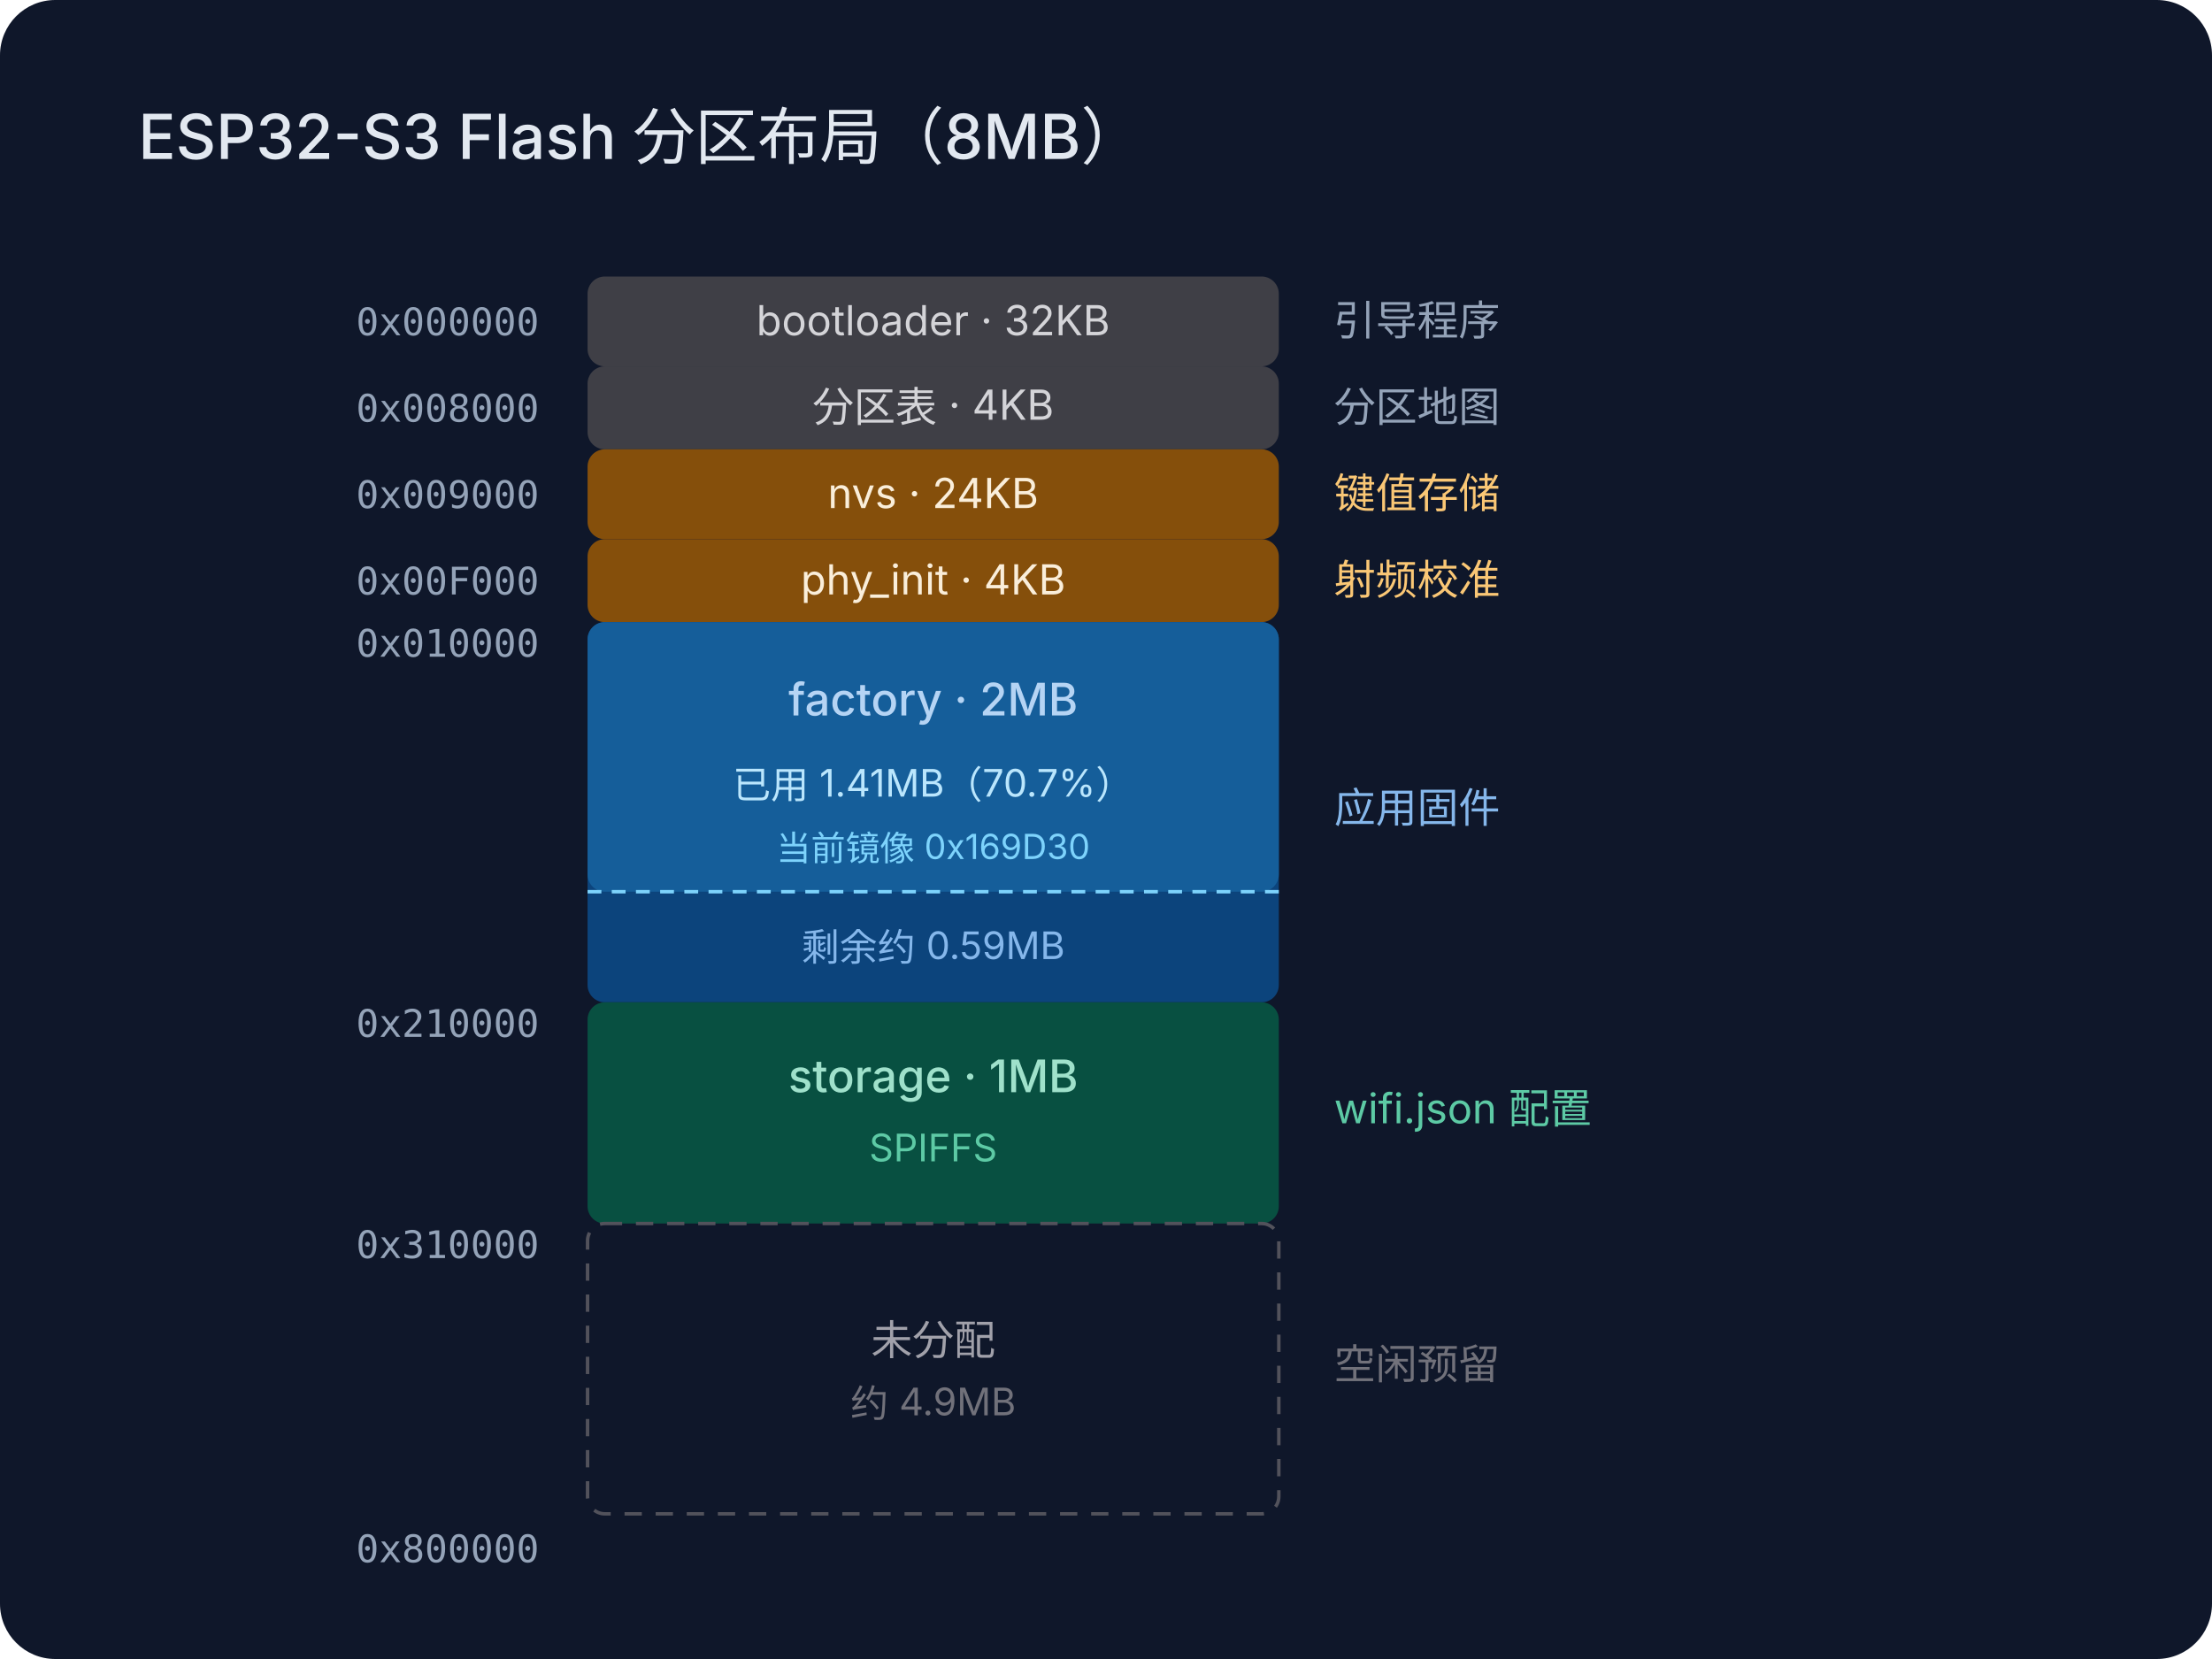
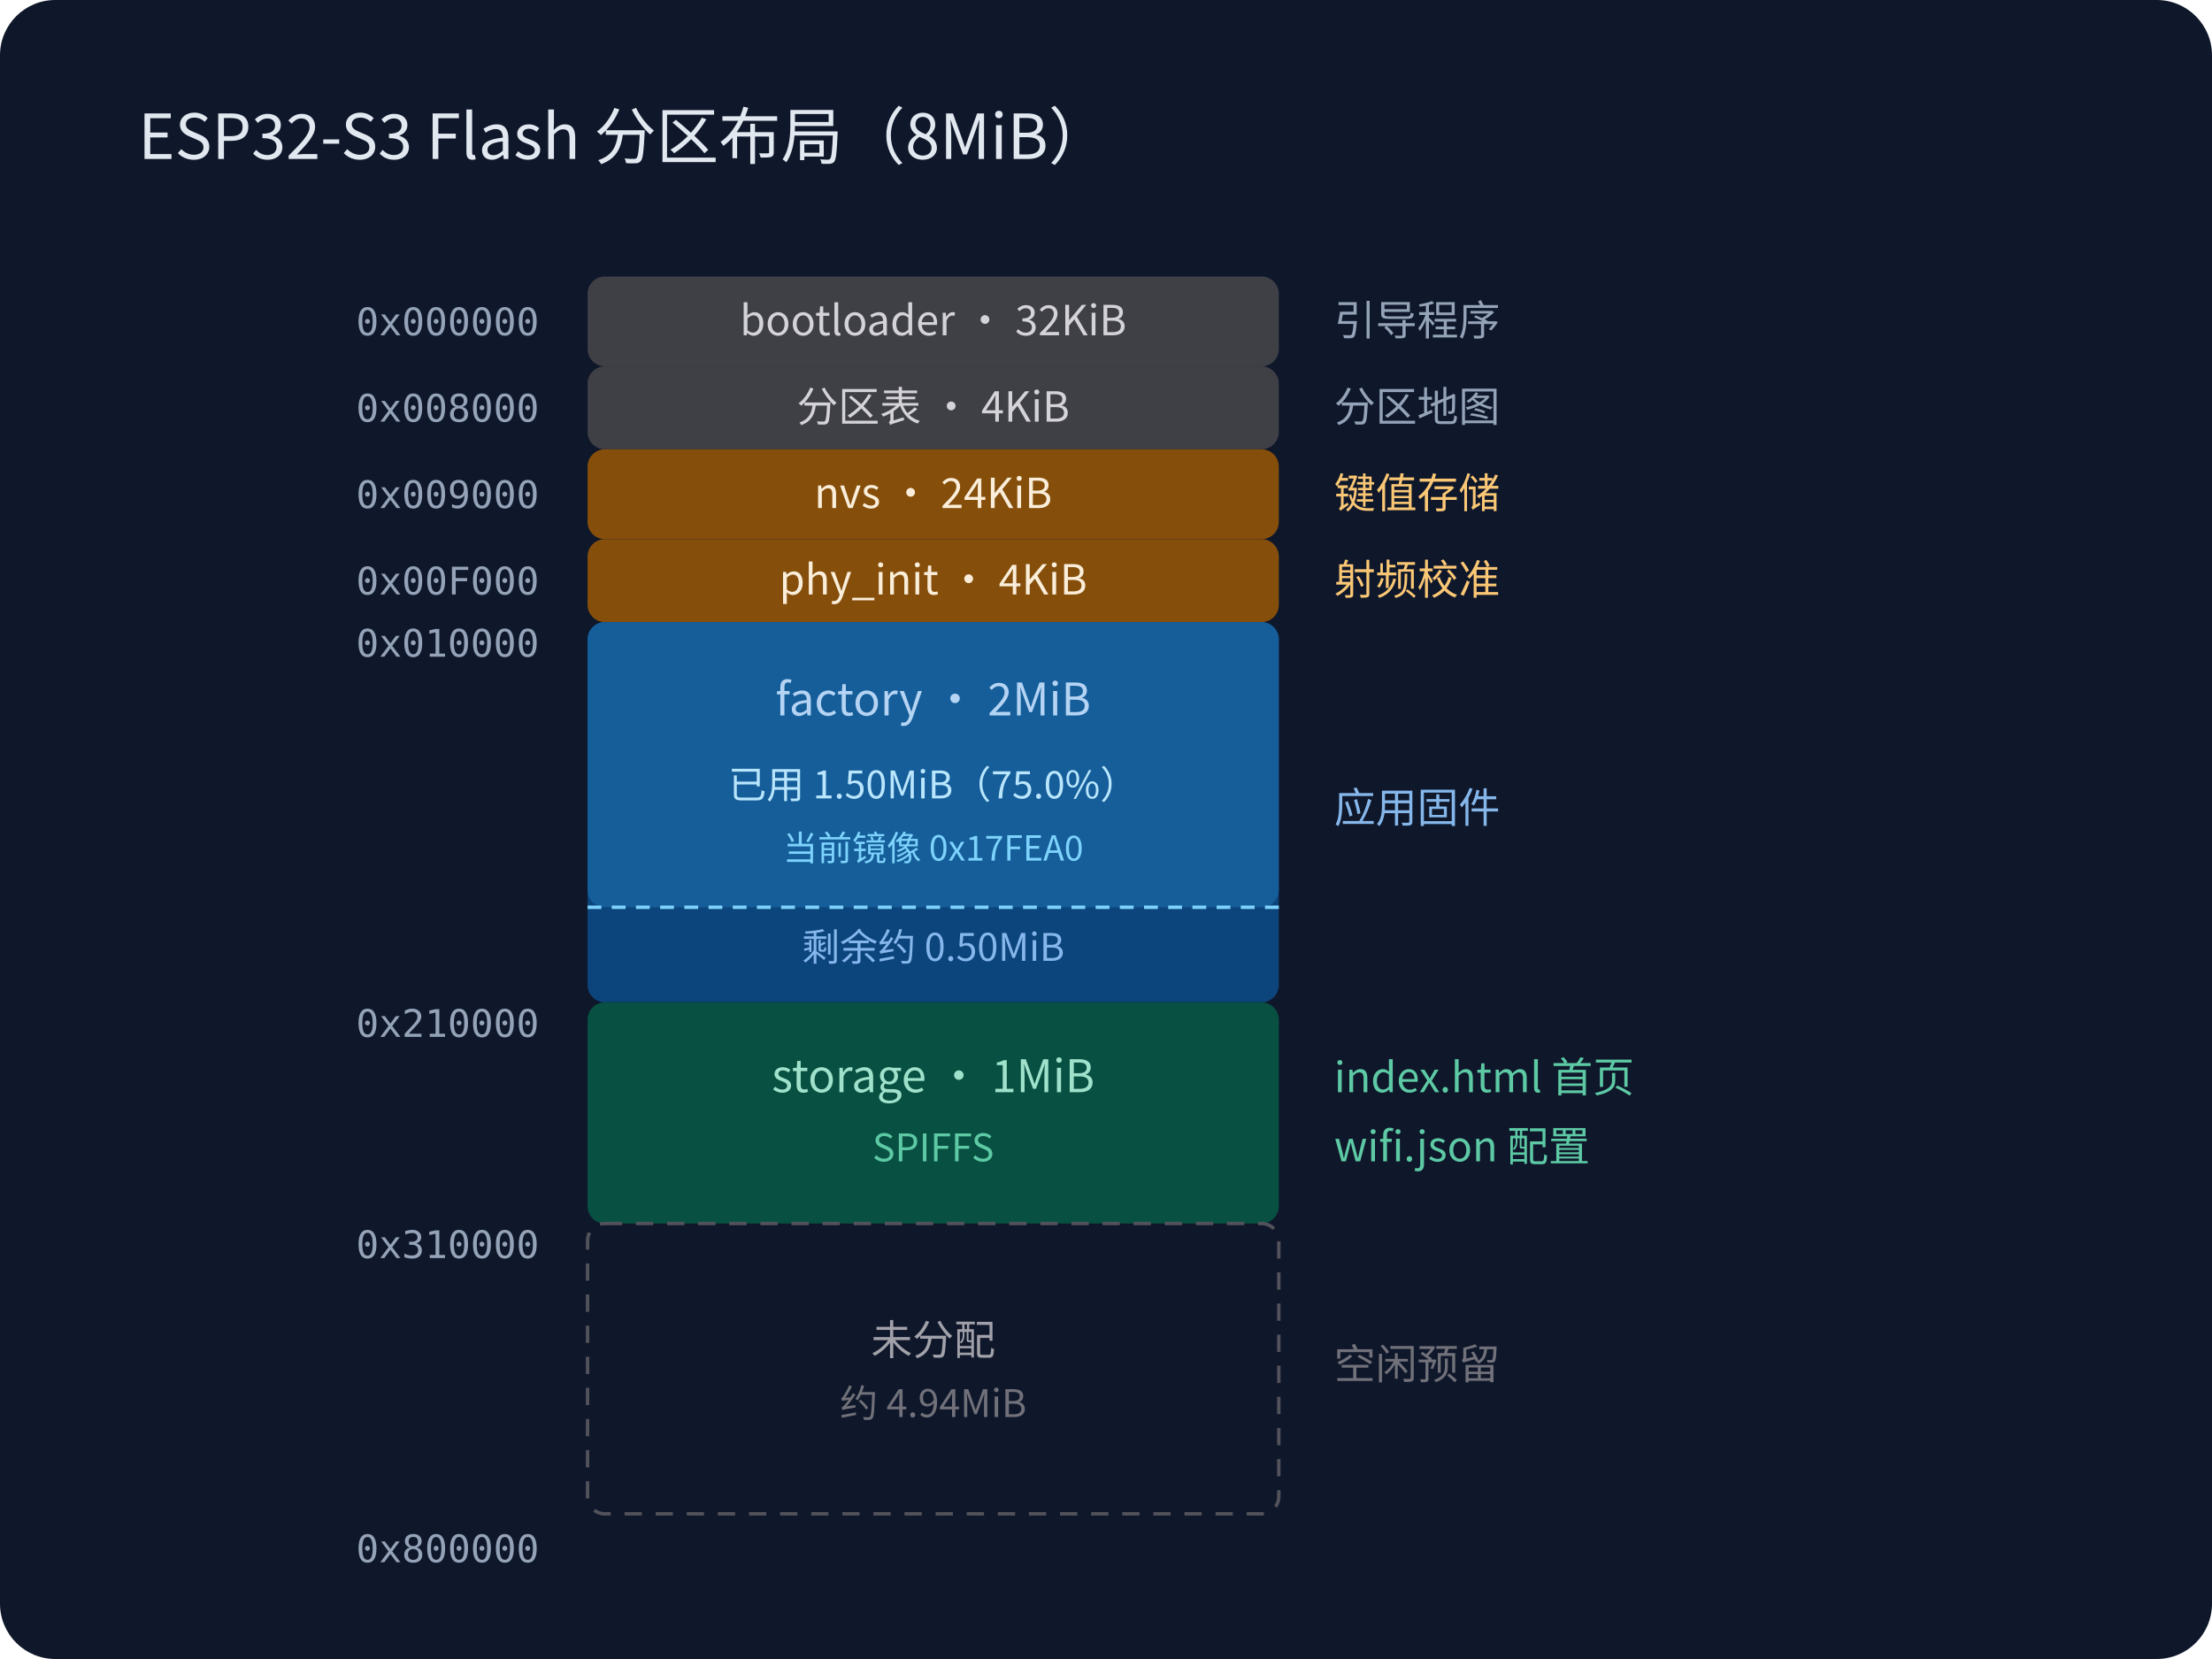
- <svg xmlns="http://www.w3.org/2000/svg" viewBox="0 0 640 480" width="640" font-family="system-ui, -apple-system, 'Segoe UI', sans-serif">
+ <svg xmlns="http://www.w3.org/2000/svg" viewBox="0 0 640 480" width="640" font-family="'Microsoft YaHei', 'Noto Sans CJK SC', system-ui, sans-serif">
  <rect x="0" y="0" width="640" height="480" rx="16" fill="#0f172a" />
-   <text x="40" y="46" font-size="18" font-weight="500" fill="#e2e8f0">ESP32-S3 Flash 分区布局（8MB）</text>
+   <text x="40" y="46" font-size="18" font-weight="500" fill="#e2e8f0">ESP32-S3 Flash 分区布局（8MiB）</text>
  <rect x="170" y="80" width="200" height="26" rx="5" fill="#3f3f46" />
  <text x="156" y="97" font-size="11" text-anchor="end" fill="#94a3b8" font-family="ui-monospace, Consolas, monospace">0x000000</text>
-   <text x="270" y="97" font-size="12" text-anchor="middle" fill="#d4d4d8">bootloader · 32KB</text>
+   <text x="270" y="97" font-size="12" text-anchor="middle" fill="#d4d4d8">bootloader · 32KiB</text>
  <text x="386" y="97" font-size="12" fill="#94a3b8">引导程序</text>
  <rect x="170" y="106" width="200" height="24" rx="5" fill="#3f3f46" />
  <text x="156" y="122" font-size="11" text-anchor="end" fill="#94a3b8" font-family="ui-monospace, Consolas, monospace">0x008000</text>
-   <text x="270" y="122" font-size="12" text-anchor="middle" fill="#d4d4d8">分区表 · 4KB</text>
+   <text x="270" y="122" font-size="12" text-anchor="middle" fill="#d4d4d8">分区表 · 4KiB</text>
  <text x="386" y="122" font-size="12" fill="#94a3b8">分区地图</text>
  <rect x="170" y="130" width="200" height="26" rx="5" fill="#854F0B" />
  <text x="156" y="147" font-size="11" text-anchor="end" fill="#94a3b8" font-family="ui-monospace, Consolas, monospace">0x009000</text>
-   <text x="270" y="147" font-size="12" text-anchor="middle" fill="#FAEEDA">nvs · 24KB</text>
+   <text x="270" y="147" font-size="12" text-anchor="middle" fill="#FAEEDA">nvs · 24KiB</text>
  <text x="386" y="147" font-size="12" fill="#FAC775">键值存储</text>
  <rect x="170" y="156" width="200" height="24" rx="5" fill="#854F0B" />
  <text x="156" y="172" font-size="11" text-anchor="end" fill="#94a3b8" font-family="ui-monospace, Consolas, monospace">0x00F000</text>
-   <text x="270" y="172" font-size="12" text-anchor="middle" fill="#FAEEDA">phy_init · 4KB</text>
+   <text x="270" y="172" font-size="12" text-anchor="middle" fill="#FAEEDA">phy_init · 4KiB</text>
  <text x="386" y="172" font-size="12" fill="#FAC775">射频校准</text>
  <rect x="170" y="180" width="200" height="110" rx="5" fill="#0C447C" />
-   <rect x="170" y="180" width="200" height="78" rx="5" fill="#155E9A" />
-   <line x1="170" y1="258" x2="370" y2="258" stroke="#7DD3FC" stroke-width="1" stroke-dasharray="4 3" />
+   <rect x="170" y="180" width="200" height="82.5" rx="5" fill="#155E9A" />
+   <line x1="170" y1="262.5" x2="370" y2="262.5" stroke="#7DD3FC" stroke-width="1" stroke-dasharray="4 3" />
  <text x="156" y="190" font-size="11" text-anchor="end" fill="#94a3b8" font-family="ui-monospace, Consolas, monospace">0x010000</text>
-   <text x="270" y="207" font-size="13" text-anchor="middle" font-weight="500" fill="#B5D4F4">factory · 2MB</text>
-   <text x="270" y="231" font-size="11" text-anchor="middle" fill="#BAE6FD">已用 1.41MB（70.7%）</text>
-   <text x="270" y="249" font-size="10" text-anchor="middle" fill="#7DD3FC">当前镜像 0x169D30</text>
-   <text x="270" y="278" font-size="11" text-anchor="middle" fill="#85B7EB">剩余约 0.59MB</text>
+   <text x="270" y="207" font-size="13" text-anchor="middle" font-weight="500" fill="#B5D4F4">factory · 2MiB</text>
+   <text x="270" y="231" font-size="11" text-anchor="middle" fill="#BAE6FD">已用 1.50MiB（75.0%）</text>
+   <text x="270" y="249" font-size="10" text-anchor="middle" fill="#7DD3FC">当前镜像 0x17FEA0</text>
+   <text x="270" y="278" font-size="11" text-anchor="middle" fill="#85B7EB">剩余约 0.50MiB</text>
  <text x="386" y="238" font-size="12" fill="#85B7EB">应用固件</text>
  <rect x="170" y="290" width="200" height="64" rx="5" fill="#085041" />
  <text x="156" y="300" font-size="11" text-anchor="end" fill="#94a3b8" font-family="ui-monospace, Consolas, monospace">0x210000</text>
-   <text x="270" y="316" font-size="13" text-anchor="middle" font-weight="500" fill="#9FE1CB">storage · 1MB</text>
+   <text x="270" y="316" font-size="13" text-anchor="middle" font-weight="500" fill="#9FE1CB">storage · 1MiB</text>
  <text x="270" y="336" font-size="11" text-anchor="middle" fill="#5DCAA5">SPIFFS</text>
-   <text x="386" y="325" font-size="12" fill="#5DCAA5">wifi.json 配置</text>
+   <text x="386" y="316" font-size="12" fill="#5DCAA5">index.html 首页</text>
+   <text x="386" y="336" font-size="12" fill="#5DCAA5">wifi.json 配置</text>
  <rect x="170" y="354" width="200" height="84" rx="5" fill="none" stroke="#52525b" stroke-width="1" stroke-dasharray="5 4" />
  <text x="156" y="364" font-size="11" text-anchor="end" fill="#94a3b8" font-family="ui-monospace, Consolas, monospace">0x310000</text>
  <text x="270" y="392" font-size="12" text-anchor="middle" fill="#a1a1aa">未分配</text>
-   <text x="270" y="410" font-size="11" text-anchor="middle" fill="#71717a">约 4.9MB</text>
+   <text x="270" y="410" font-size="11" text-anchor="middle" fill="#71717a">约 4.94MiB</text>
  <text x="386" y="399" font-size="12" fill="#71717a">空闲预留</text>
  <text x="156" y="452" font-size="11" text-anchor="end" fill="#94a3b8" font-family="ui-monospace, Consolas, monospace">0x800000</text>
</svg>
